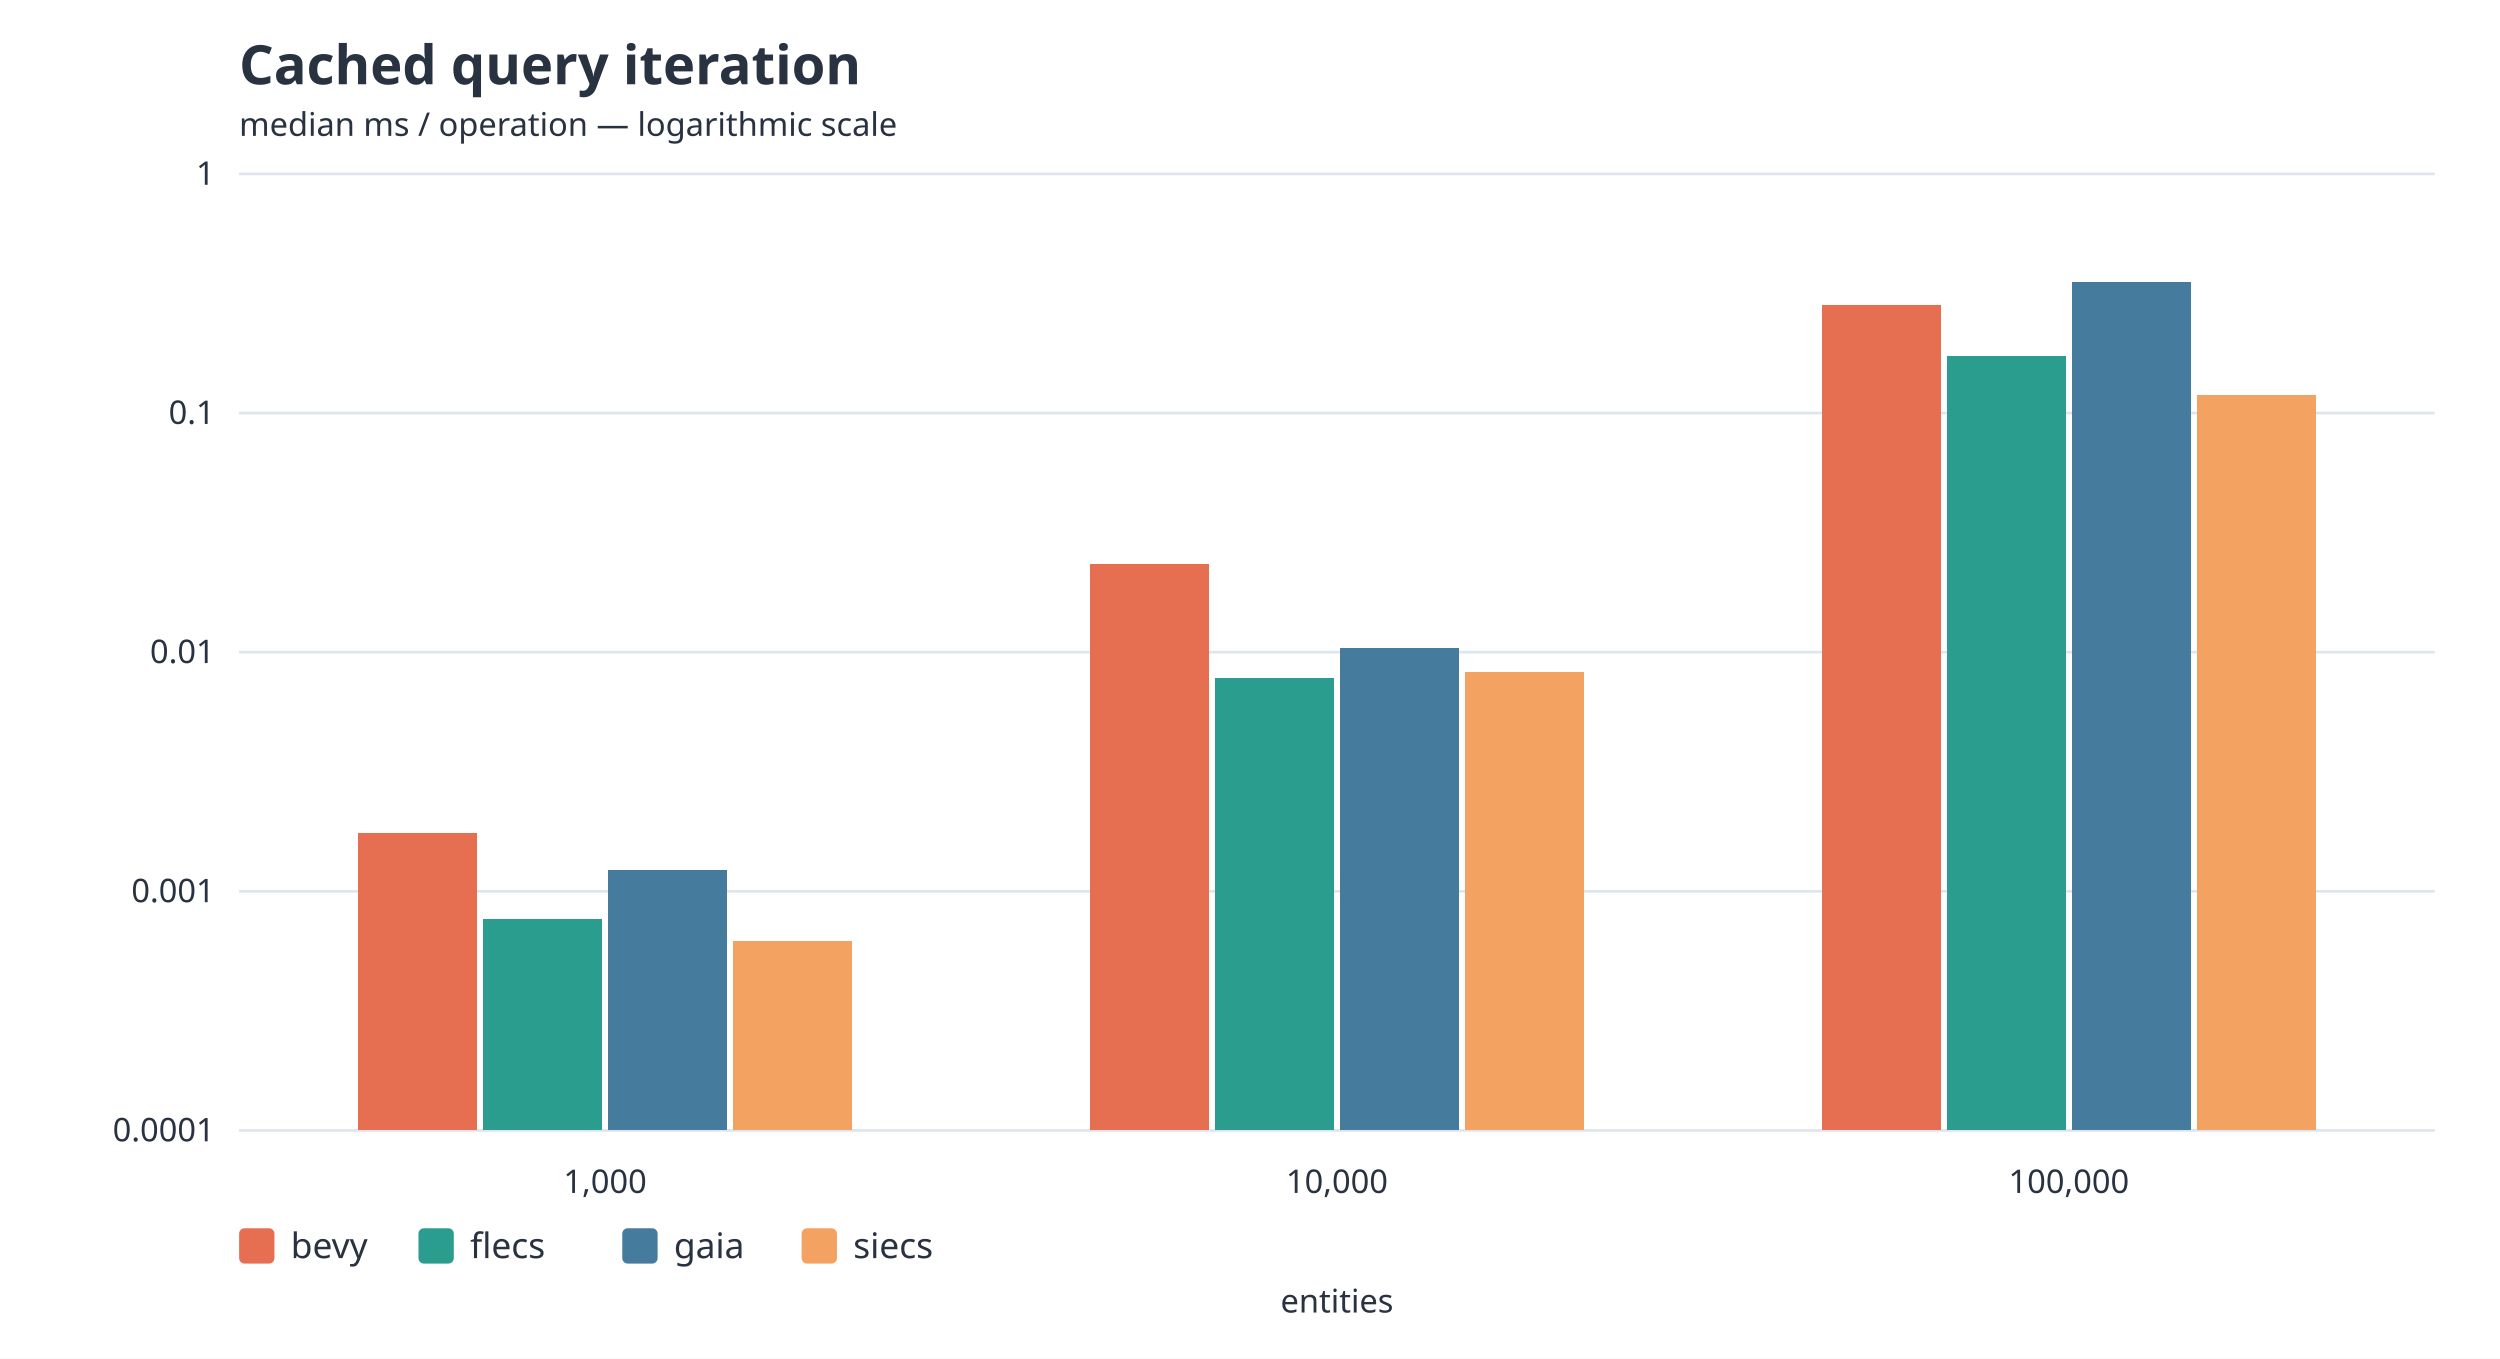
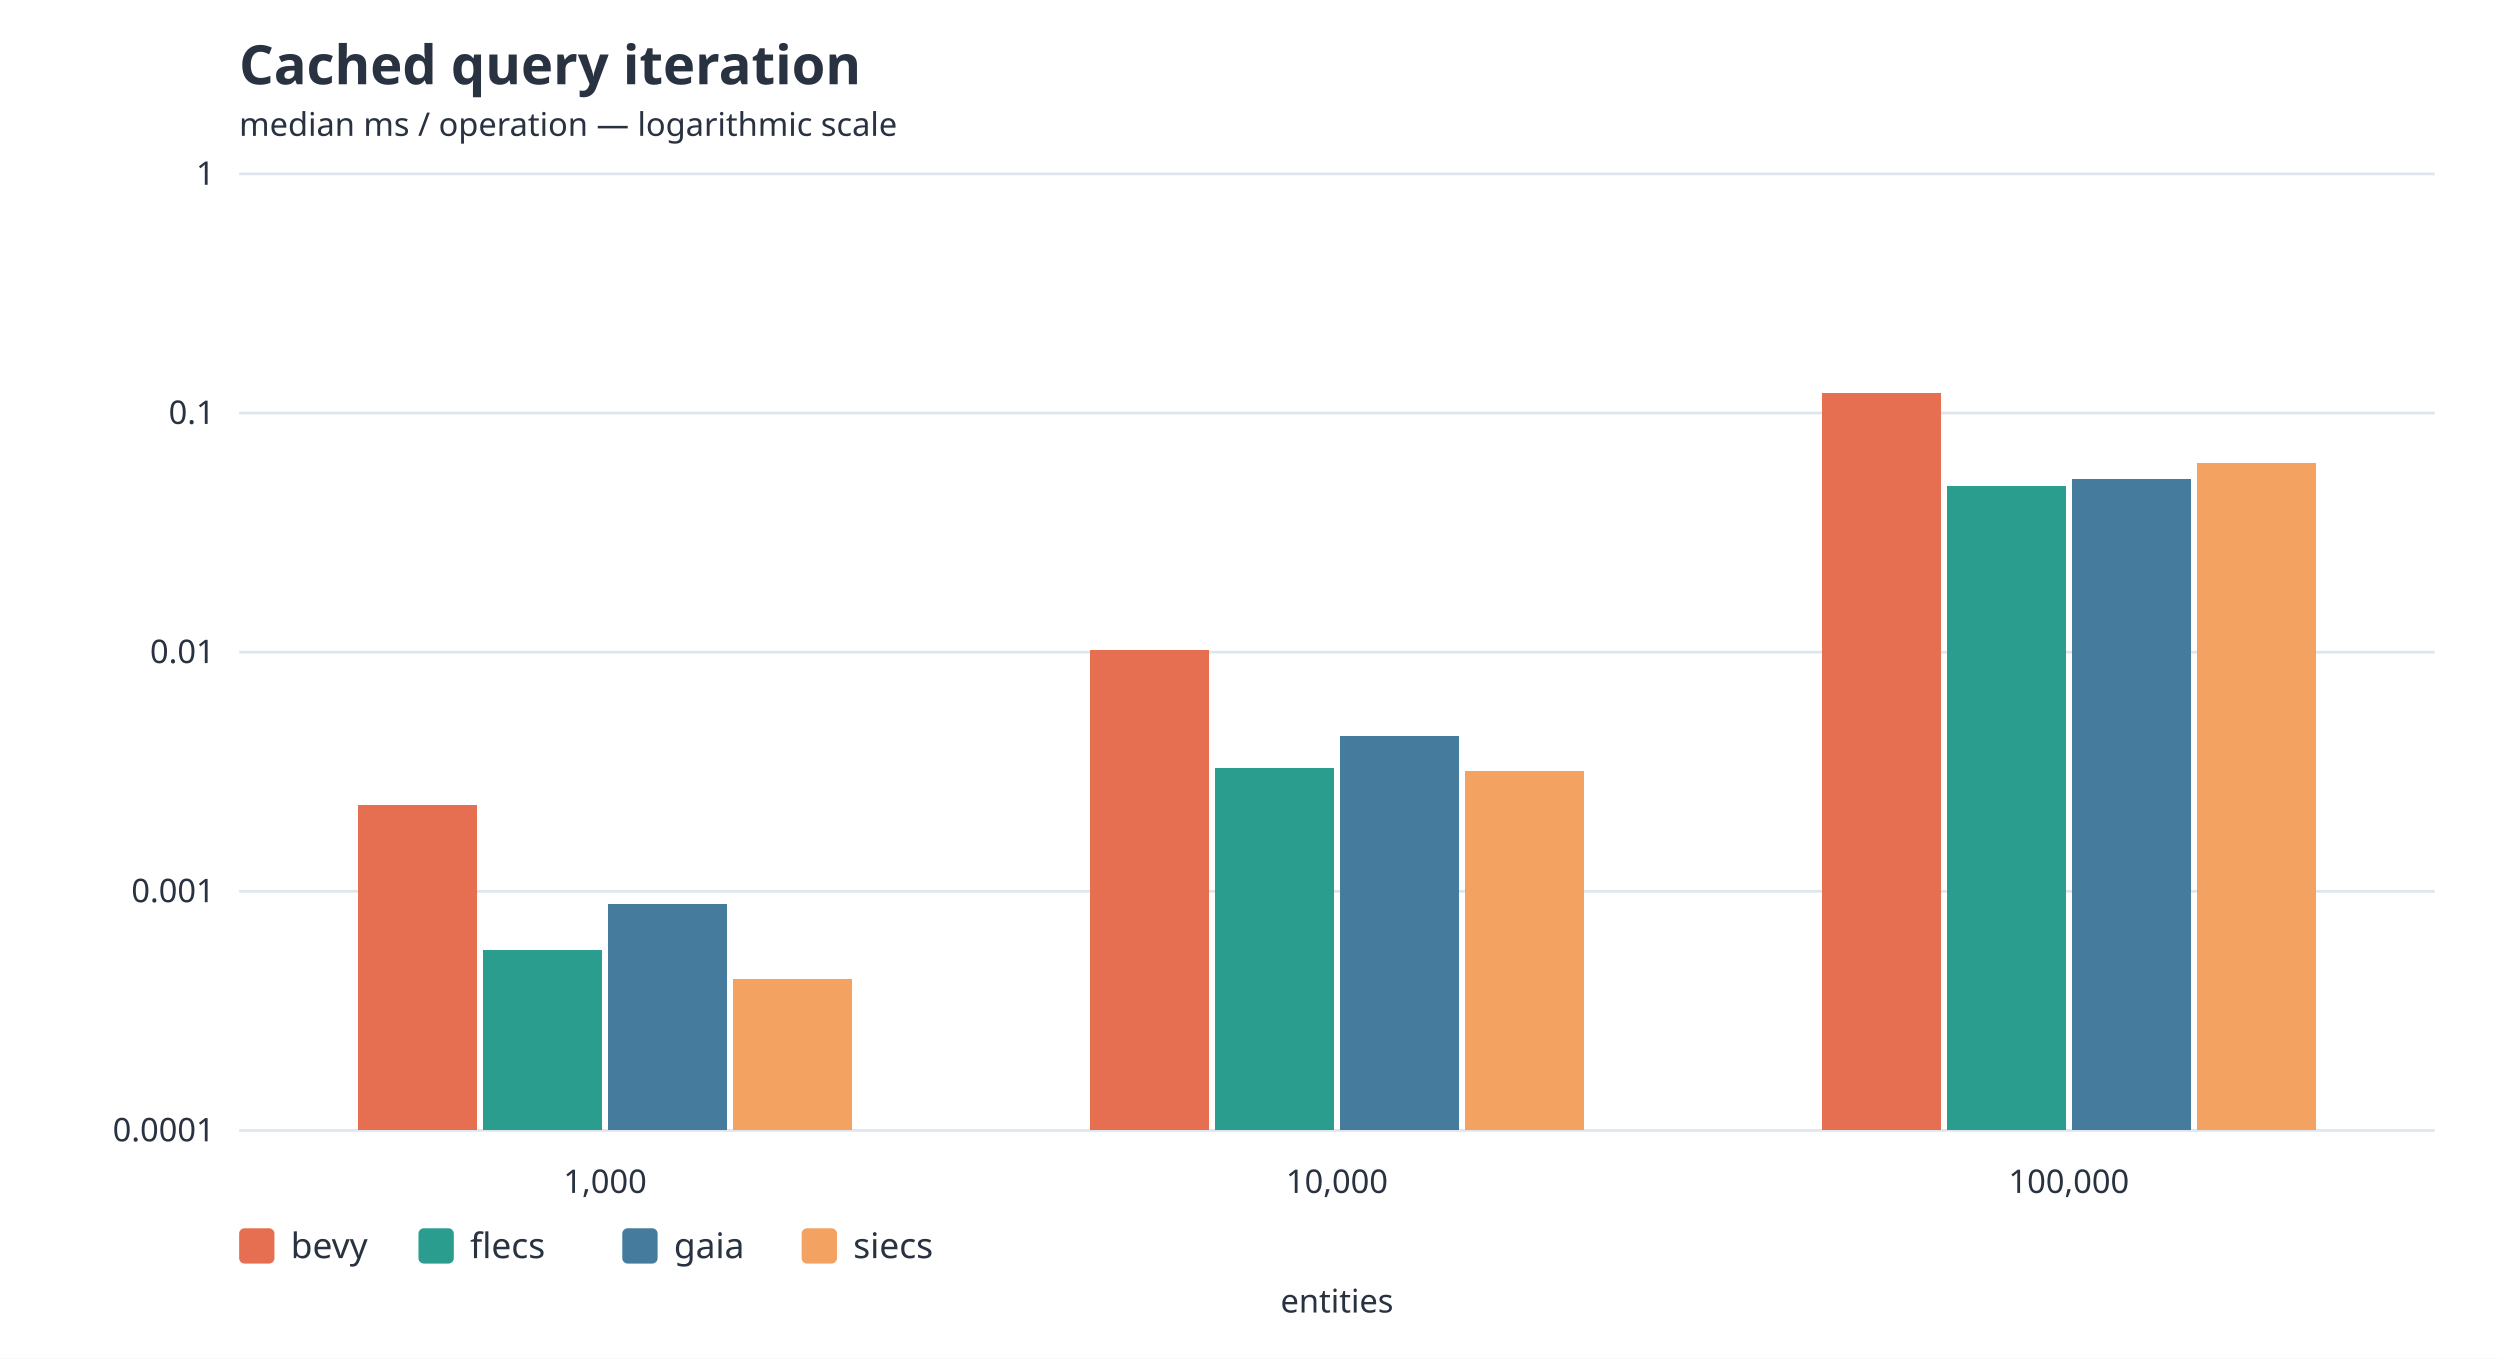
<svg xmlns="http://www.w3.org/2000/svg" width="920" height="500" viewBox="0 0 920 500">
  <style>text{font-family:ui-sans-serif,system-ui,sans-serif;fill:#293241}.title{font-size:20px;font-weight:700}.axis{font-size:12px}.legend{font-size:13px}.grid{stroke:#dfe5ec;stroke-width:1}.bar{shape-rendering:crispEdges}</style>
  <rect width="100%" height="100%" fill="#ffffff" />
  <text class="title" x="88" y="31">Cached query iteration</text>
  <text class="axis" x="88" y="50">median ms / operation — logarithmic scale</text>
  <line class="grid" x1="88" y1="416.00" x2="896" y2="416.00" />
  <text class="axis" text-anchor="end" x="79" y="420.00">0.0001</text>
  <line class="grid" x1="88" y1="328.00" x2="896" y2="328.00" />
  <text class="axis" text-anchor="end" x="79" y="332.00">0.001</text>
  <line class="grid" x1="88" y1="240.00" x2="896" y2="240.00" />
  <text class="axis" text-anchor="end" x="79" y="244.00">0.01</text>
  <line class="grid" x1="88" y1="152.00" x2="896" y2="152.00" />
  <text class="axis" text-anchor="end" x="79" y="156.00">0.1</text>
  <line class="grid" x1="88" y1="64.00" x2="896" y2="64.00" />
  <text class="axis" text-anchor="end" x="79" y="68.00">1</text>
-   <rect class="bar" x="131.67" y="306.38" width="44.00" height="109.62" fill="#e76f51" />
-   <rect class="bar" x="177.67" y="338.21" width="44.00" height="77.79" fill="#2a9d8f" />
-   <rect class="bar" x="223.67" y="320.26" width="44.00" height="95.74" fill="#457b9d" />
-   <rect class="bar" x="269.67" y="346.11" width="44.00" height="69.89" fill="#f4a261" />
+   <rect class="bar" x="131.67" y="296.38" width="44.00" height="119.62" fill="#e76f51" />
+   <rect class="bar" x="177.67" y="349.73" width="44.00" height="66.27" fill="#2a9d8f" />
+   <rect class="bar" x="223.67" y="332.53" width="44.00" height="83.47" fill="#457b9d" />
+   <rect class="bar" x="269.67" y="360.43" width="44.00" height="55.57" fill="#f4a261" />
  <text class="axis" text-anchor="middle" x="222.67" y="439">1,000</text>
-   <rect class="bar" x="401.00" y="207.48" width="44.00" height="208.52" fill="#e76f51" />
-   <rect class="bar" x="447.00" y="249.64" width="44.00" height="166.36" fill="#2a9d8f" />
-   <rect class="bar" x="493.00" y="238.40" width="44.00" height="177.60" fill="#457b9d" />
-   <rect class="bar" x="539.00" y="247.27" width="44.00" height="168.73" fill="#f4a261" />
+   <rect class="bar" x="401.00" y="239.03" width="44.00" height="176.97" fill="#e76f51" />
+   <rect class="bar" x="447.00" y="282.45" width="44.00" height="133.55" fill="#2a9d8f" />
+   <rect class="bar" x="493.00" y="270.72" width="44.00" height="145.28" fill="#457b9d" />
+   <rect class="bar" x="539.00" y="283.83" width="44.00" height="132.17" fill="#f4a261" />
  <text class="axis" text-anchor="middle" x="492.00" y="439">10,000</text>
-   <rect class="bar" x="670.33" y="112.32" width="44.00" height="303.68" fill="#e76f51" />
-   <rect class="bar" x="716.33" y="130.85" width="44.00" height="285.15" fill="#2a9d8f" />
-   <rect class="bar" x="762.33" y="103.79" width="44.00" height="312.21" fill="#457b9d" />
-   <rect class="bar" x="808.33" y="145.53" width="44.00" height="270.47" fill="#f4a261" />
+   <rect class="bar" x="670.33" y="144.68" width="44.00" height="271.32" fill="#e76f51" />
+   <rect class="bar" x="716.33" y="178.96" width="44.00" height="237.04" fill="#2a9d8f" />
+   <rect class="bar" x="762.33" y="176.40" width="44.00" height="239.60" fill="#457b9d" />
+   <rect class="bar" x="808.33" y="170.49" width="44.00" height="245.51" fill="#f4a261" />
  <text class="axis" text-anchor="middle" x="761.33" y="439">100,000</text>
  <text class="axis" text-anchor="middle" x="492.0" y="483">entities</text>
  <rect x="88" y="452" width="13" height="13" rx="2" fill="#e76f51" />
  <text class="legend" x="107" y="463">bevy</text>
  <rect x="154" y="452" width="13" height="13" rx="2" fill="#2a9d8f" />
  <text class="legend" x="173" y="463">flecs</text>
  <rect x="229" y="452" width="13" height="13" rx="2" fill="#457b9d" />
  <text class="legend" x="248" y="463">gaia</text>
  <rect x="295" y="452" width="13" height="13" rx="2" fill="#f4a261" />
  <text class="legend" x="314" y="463">siecs</text>
</svg>
